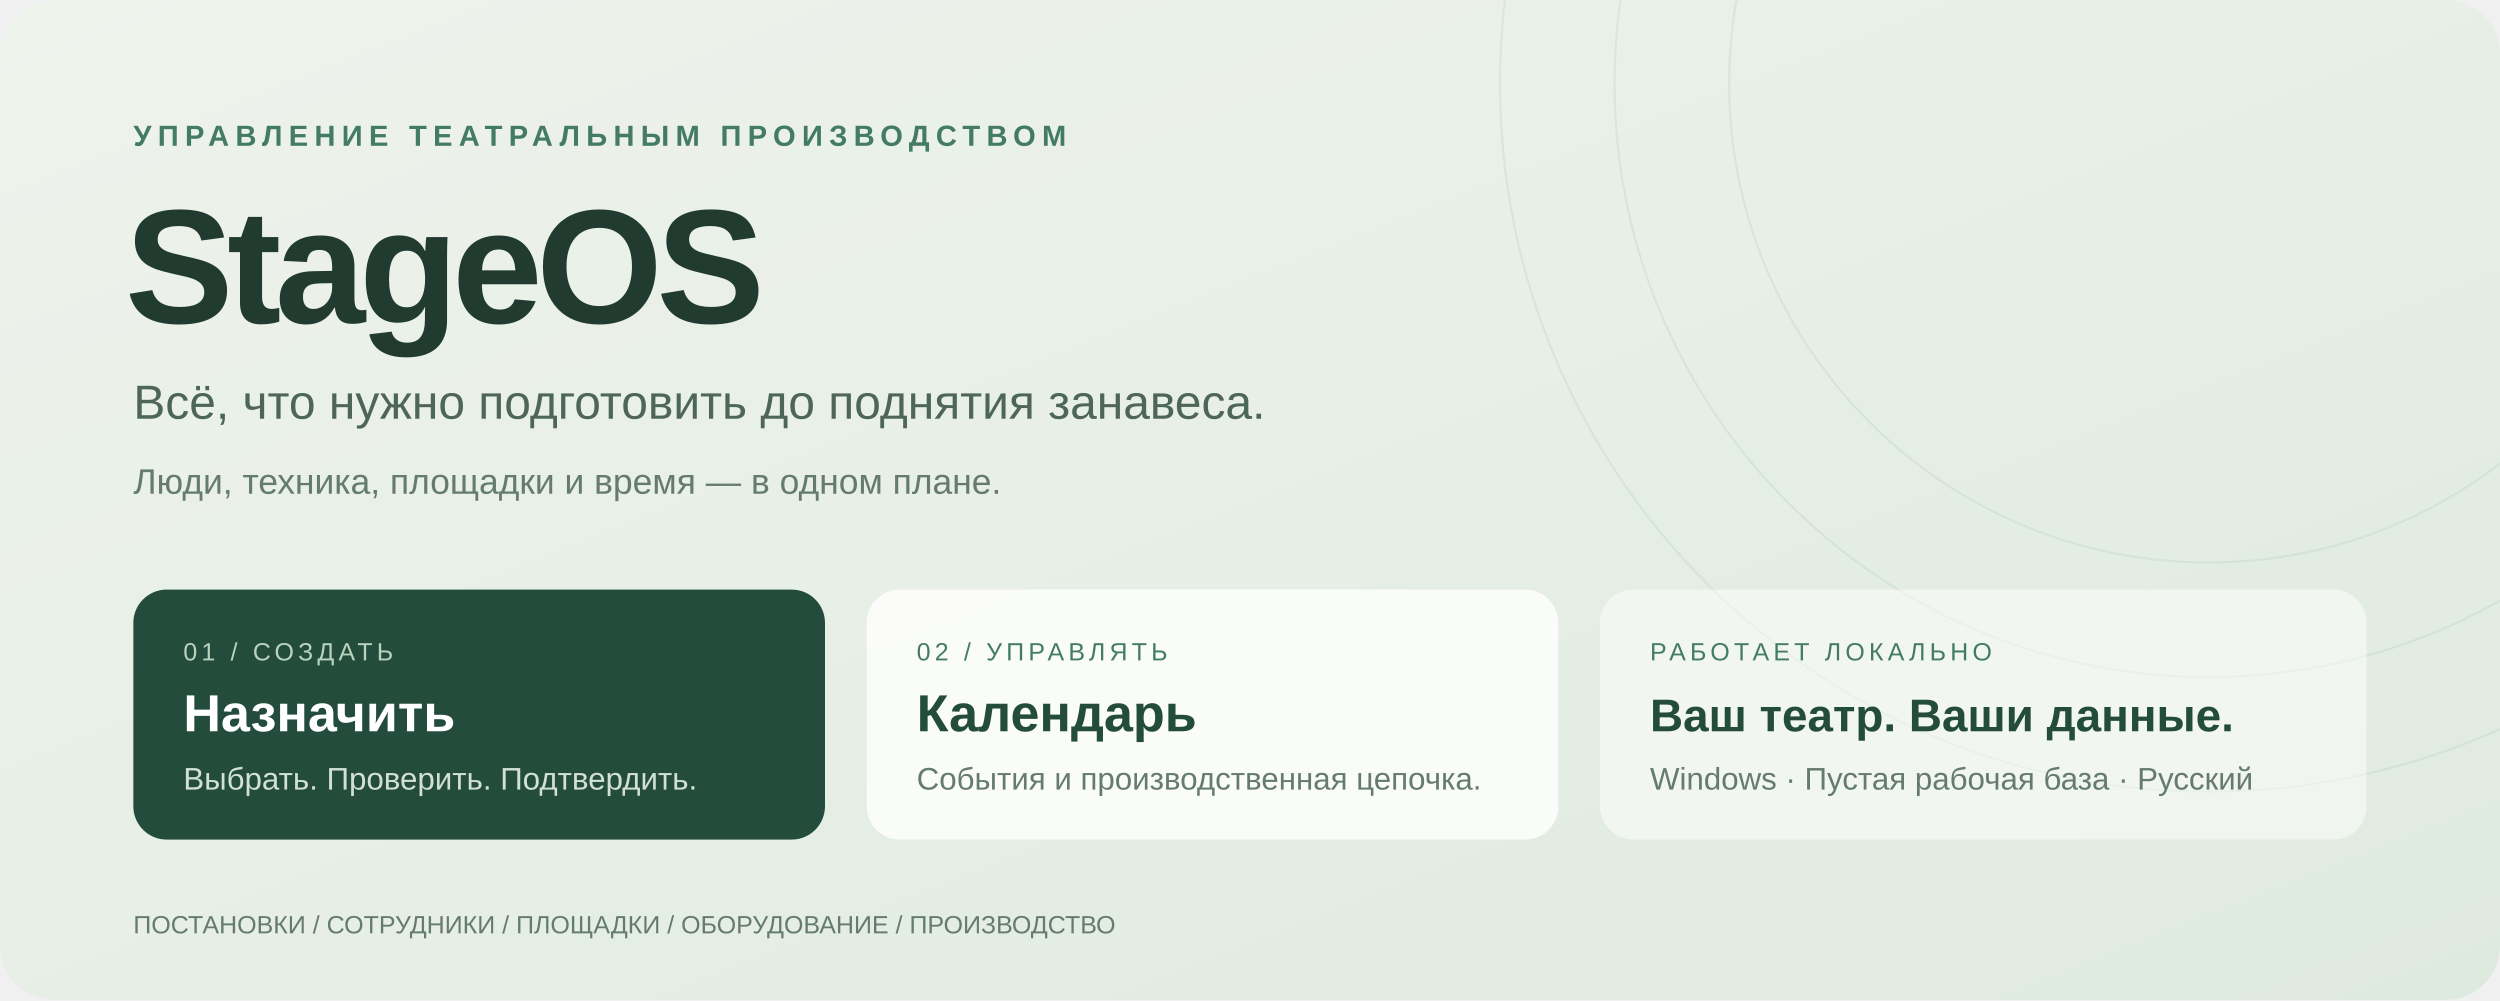
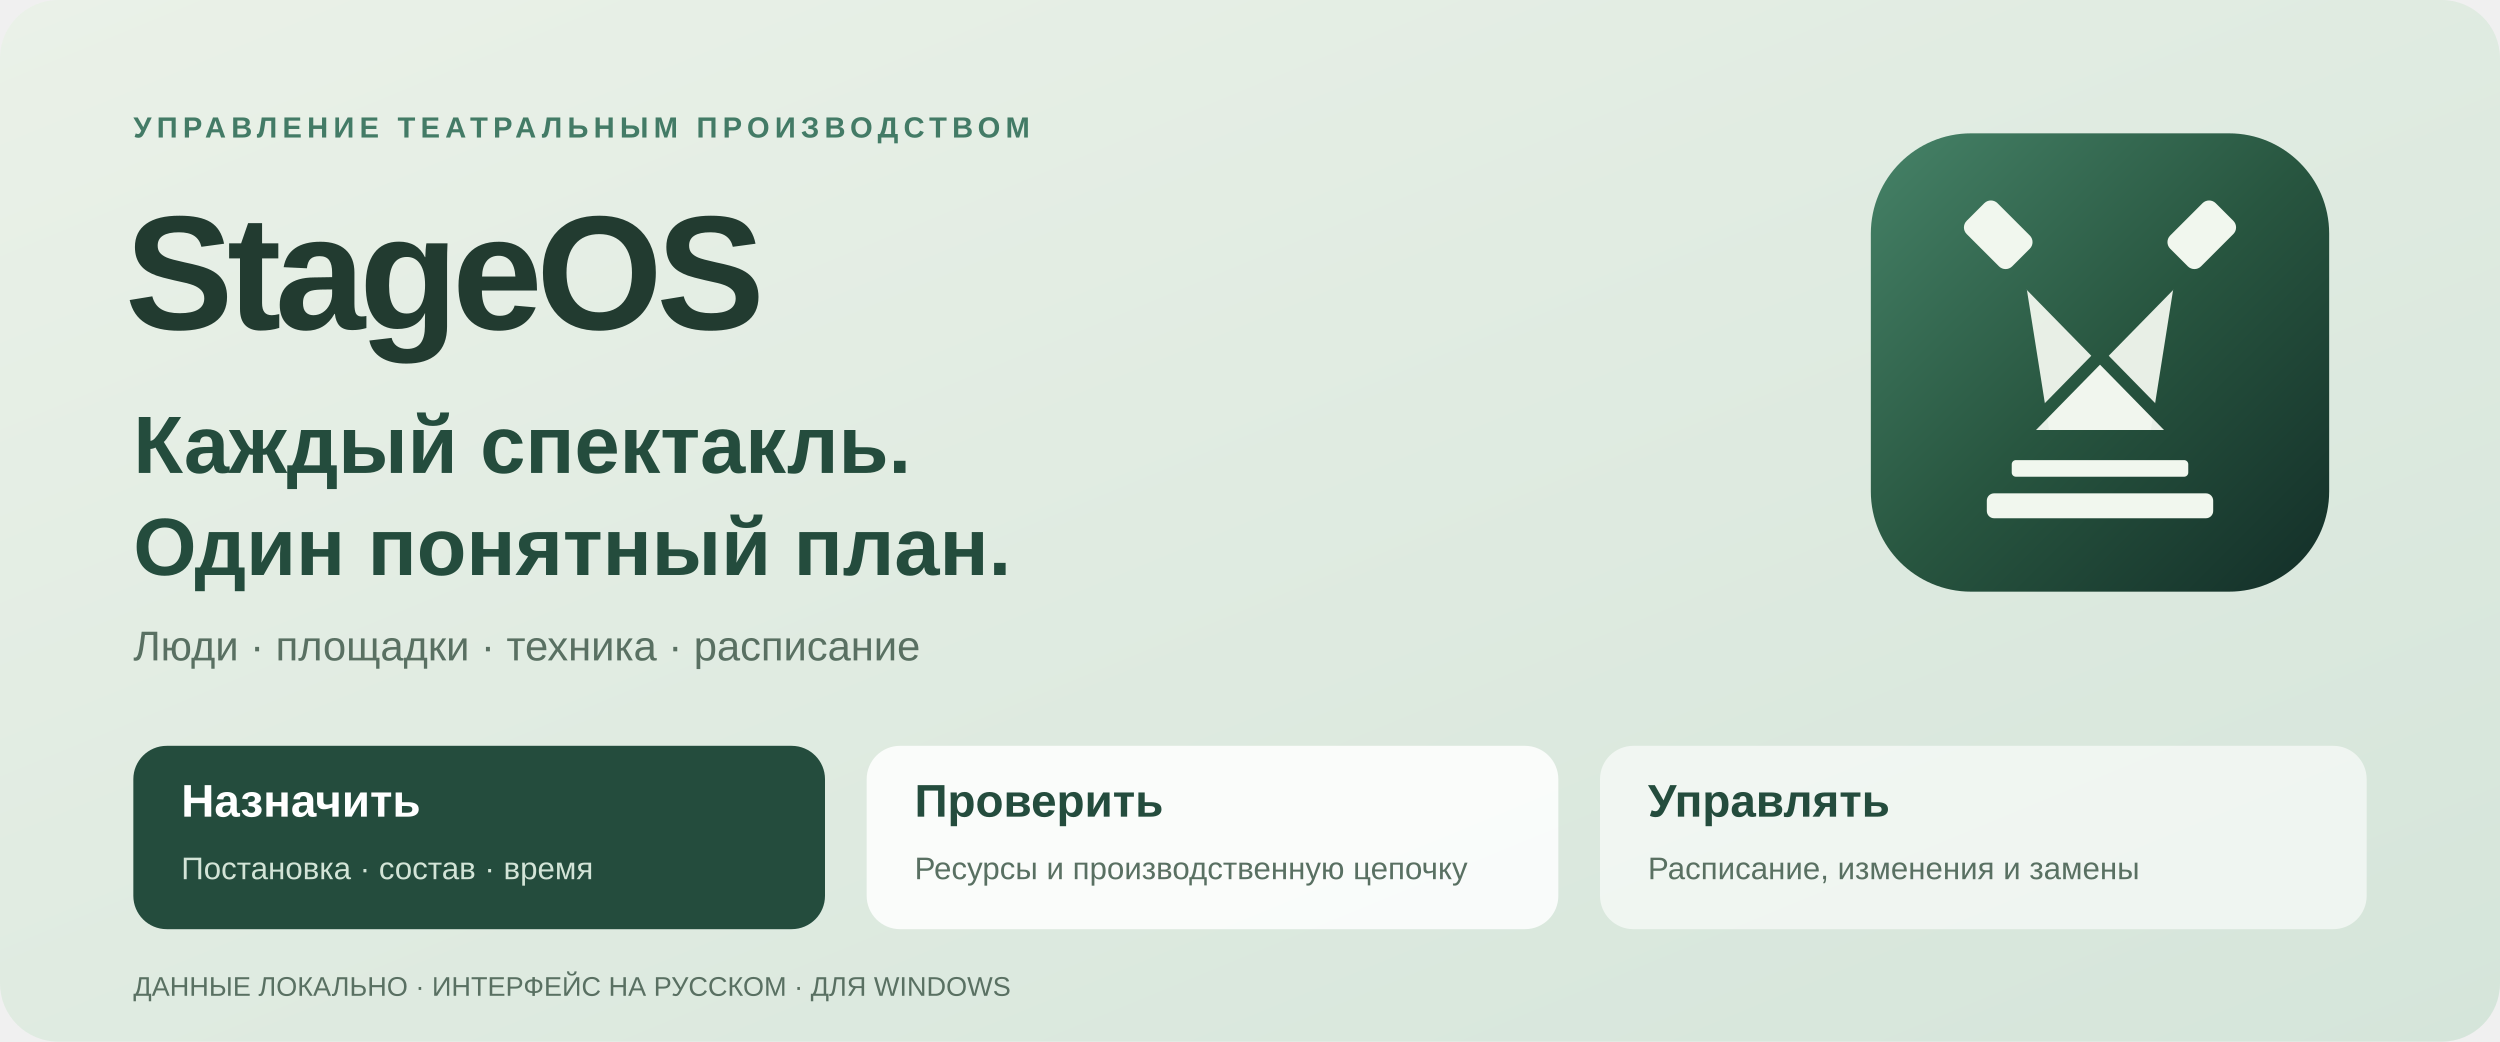
- <svg xmlns="http://www.w3.org/2000/svg" width="1200" height="480" viewBox="0 0 1200 480">
+ <svg xmlns="http://www.w3.org/2000/svg" width="1200" height="500" viewBox="0 0 1200 500">
  <defs>
-     <linearGradient id="bg" x2="1" y2="1">
-       <stop stop-color="#EEF3EC" />
-       <stop offset="1" stop-color="#DFEADF" />
+     <linearGradient id="hero-background" x2="1" y2="1">
+       <stop stop-color="#EAF1E8" />
+       <stop offset="1" stop-color="#D5E5DA" />
    </linearGradient>
  </defs>
-   <rect width="1200" height="480" rx="26" fill="url(#bg)" />
-   <g fill="none" stroke="#437B66" opacity=".09">
-     <circle cx="1060" cy="40" r="230" />
-     <circle cx="1060" cy="40" r="285" />
-     <circle cx="1060" cy="40" r="340" />
+   <rect width="1200" height="500" rx="28" fill="url(#hero-background)" />
+   <g font-family="Segoe UI,Arial,sans-serif">
+     <text x="64" y="66" font-size="14" font-weight="600" letter-spacing="2.5" fill="#437B66">УПРАВЛЕНИЕ ТЕАТРАЛЬНЫМ ПРОИЗВОДСТВОМ</text>
+     <text x="60" y="158" font-size="78" font-weight="700" letter-spacing="-3" fill="#223B30">StageOS</text>
+     <text x="64" y="227" font-size="39" font-weight="600" fill="#244C3D">Каждый спектакль.</text>
+     <text x="64" y="276" font-size="39" font-weight="600" fill="#244C3D">Один понятный план.</text>
+     <text x="64" y="317" font-size="20" fill="#597062">Люди · площадки · техника · расписание</text>
+     <g transform="translate(64 358)">
+       <rect width="332" height="88" rx="16" fill="#244C3D" />
+       <text x="23" y="34" font-size="22" font-weight="600" fill="white">Назначить</text>
+       <text x="23" y="64" font-size="15" fill="#D3E4D7">Постановка · состав · время</text>
+     </g>
+     <g transform="translate(416 358)">
+       <rect width="332" height="88" rx="16" fill="white" fill-opacity=".84" />
+       <text x="23" y="34" font-size="22" font-weight="600" fill="#244C3D">Проверить</text>
+       <text x="23" y="64" font-size="15" fill="#597062">Ресурсы и производственную цепочку</text>
+     </g>
+     <g transform="translate(768 358)">
+       <rect width="368" height="88" rx="16" fill="white" fill-opacity=".6" />
+       <text x="23" y="34" font-size="22" font-weight="600" fill="#244C3D">Управлять</text>
+       <text x="23" y="64" font-size="15" fill="#597062">Расписание, изменения и замены</text>
+     </g>
+     <text x="64" y="478" font-size="13" fill="#597062">ДАННЫЕ ЛОКАЛЬНО · ИНТЕРФЕЙС НА РУССКОМ · ДЛЯ WINDOWS</text>
  </g>
-   <g font-family="Segoe UI,Arial,sans-serif">
-     <text x="64" y="70" font-size="14" font-weight="600" letter-spacing="3" fill="#437B66">УПРАВЛЕНИЕ ТЕАТРАЛЬНЫМ ПРОИЗВОДСТВОМ</text>
-     <text x="60" y="155" font-size="78" font-weight="700" letter-spacing="-3" fill="#223B30">StageOS</text>
-     <text x="64" y="201" font-size="23" fill="#4E6658">Всё, что нужно подготовить до поднятия занавеса.</text>
-     <text x="64" y="237" font-size="17" fill="#647B6D">Люди, техника, площадки и время — в одном плане.</text>
-     <g transform="translate(64 283)">
-       <rect width="332" height="120" rx="16" fill="#244C3D" />
-       <text x="24" y="34" font-size="12" letter-spacing="2" fill="#B9D3BF">01 / СОЗДАТЬ</text>
-       <text x="24" y="68" font-size="25" font-weight="600" fill="white">Назначить</text>
-       <text x="24" y="96" font-size="15" fill="#D1E1D3">Выбрать. Проверить. Подтвердить.</text>
+   <svg x="898" y="64" width="220" height="220" viewBox="0 0 512 512">
+     <defs>
+       <linearGradient id="background" x1="0" y1="0" x2="1" y2="1">
+         <stop offset="0" stop-color="#468368" />
+         <stop offset="0.5" stop-color="#285640" />
+         <stop offset="1" stop-color="#132E28" />
+       </linearGradient>
+       <mask id="beams">
+         <rect width="512" height="512" fill="white" />
+         <g stroke="black" stroke-width="12" stroke-linecap="square">
+           <path d="m183 175 145 148" />
+           <path d="M329 175 184 323" />
+         </g>
+       </mask>
+     </defs>
+     <rect width="512" height="512" rx="112" fill="url(#background)" />
+     <g transform="translate(256 256) scale(1.16) translate(-256 -256)" mask="url(#beams)">
+       <g fill="#F1F7EE">
+         <rect x="127" y="112" width="62" height="42" rx="9" transform="rotate(45 158 133)" />
+         <rect x="323" y="112" width="62" height="42" rx="9" transform="rotate(-45 354 133)" />
+         <path d="M184 176 326 321H207z" opacity=".95" />
+         <path d="M328 176 186 321h119z" opacity=".95" />
+         <rect x="171" y="350" width="170" height="16" rx="4" />
+         <rect x="147" y="382" width="218" height="24" rx="7" />
+       </g>
    </g>
-     <g transform="translate(416 283)">
-       <rect width="332" height="120" rx="16" fill="#FFF" fill-opacity=".82" />
-       <text x="24" y="34" font-size="12" letter-spacing="2" fill="#437B66">02 / УПРАВЛЯТЬ</text>
-       <text x="24" y="68" font-size="25" font-weight="600" fill="#244C3D">Календарь</text>
-       <text x="24" y="96" font-size="15" fill="#647B6D">События и производственная цепочка.</text>
-     </g>
-     <g transform="translate(768 283)">
-       <rect width="368" height="120" rx="16" fill="#FFF" fill-opacity=".5" />
-       <text x="24" y="34" font-size="12" letter-spacing="2" fill="#437B66">РАБОТАЕТ ЛОКАЛЬНО</text>
-       <text x="24" y="68" font-size="22" font-weight="600" fill="#244C3D">Ваш театр. Ваши данные.</text>
-       <text x="24" y="96" font-size="15" fill="#647B6D">Windows · Пустая рабочая база · Русский</text>
-     </g>
-     <text x="64" y="448" font-size="12" fill="#647B6D">ПОСТАНОВКИ / СОТРУДНИКИ / ПЛОЩАДКИ / ОБОРУДОВАНИЕ / ПРОИЗВОДСТВО</text>
-   </g>
+   </svg>
</svg>
